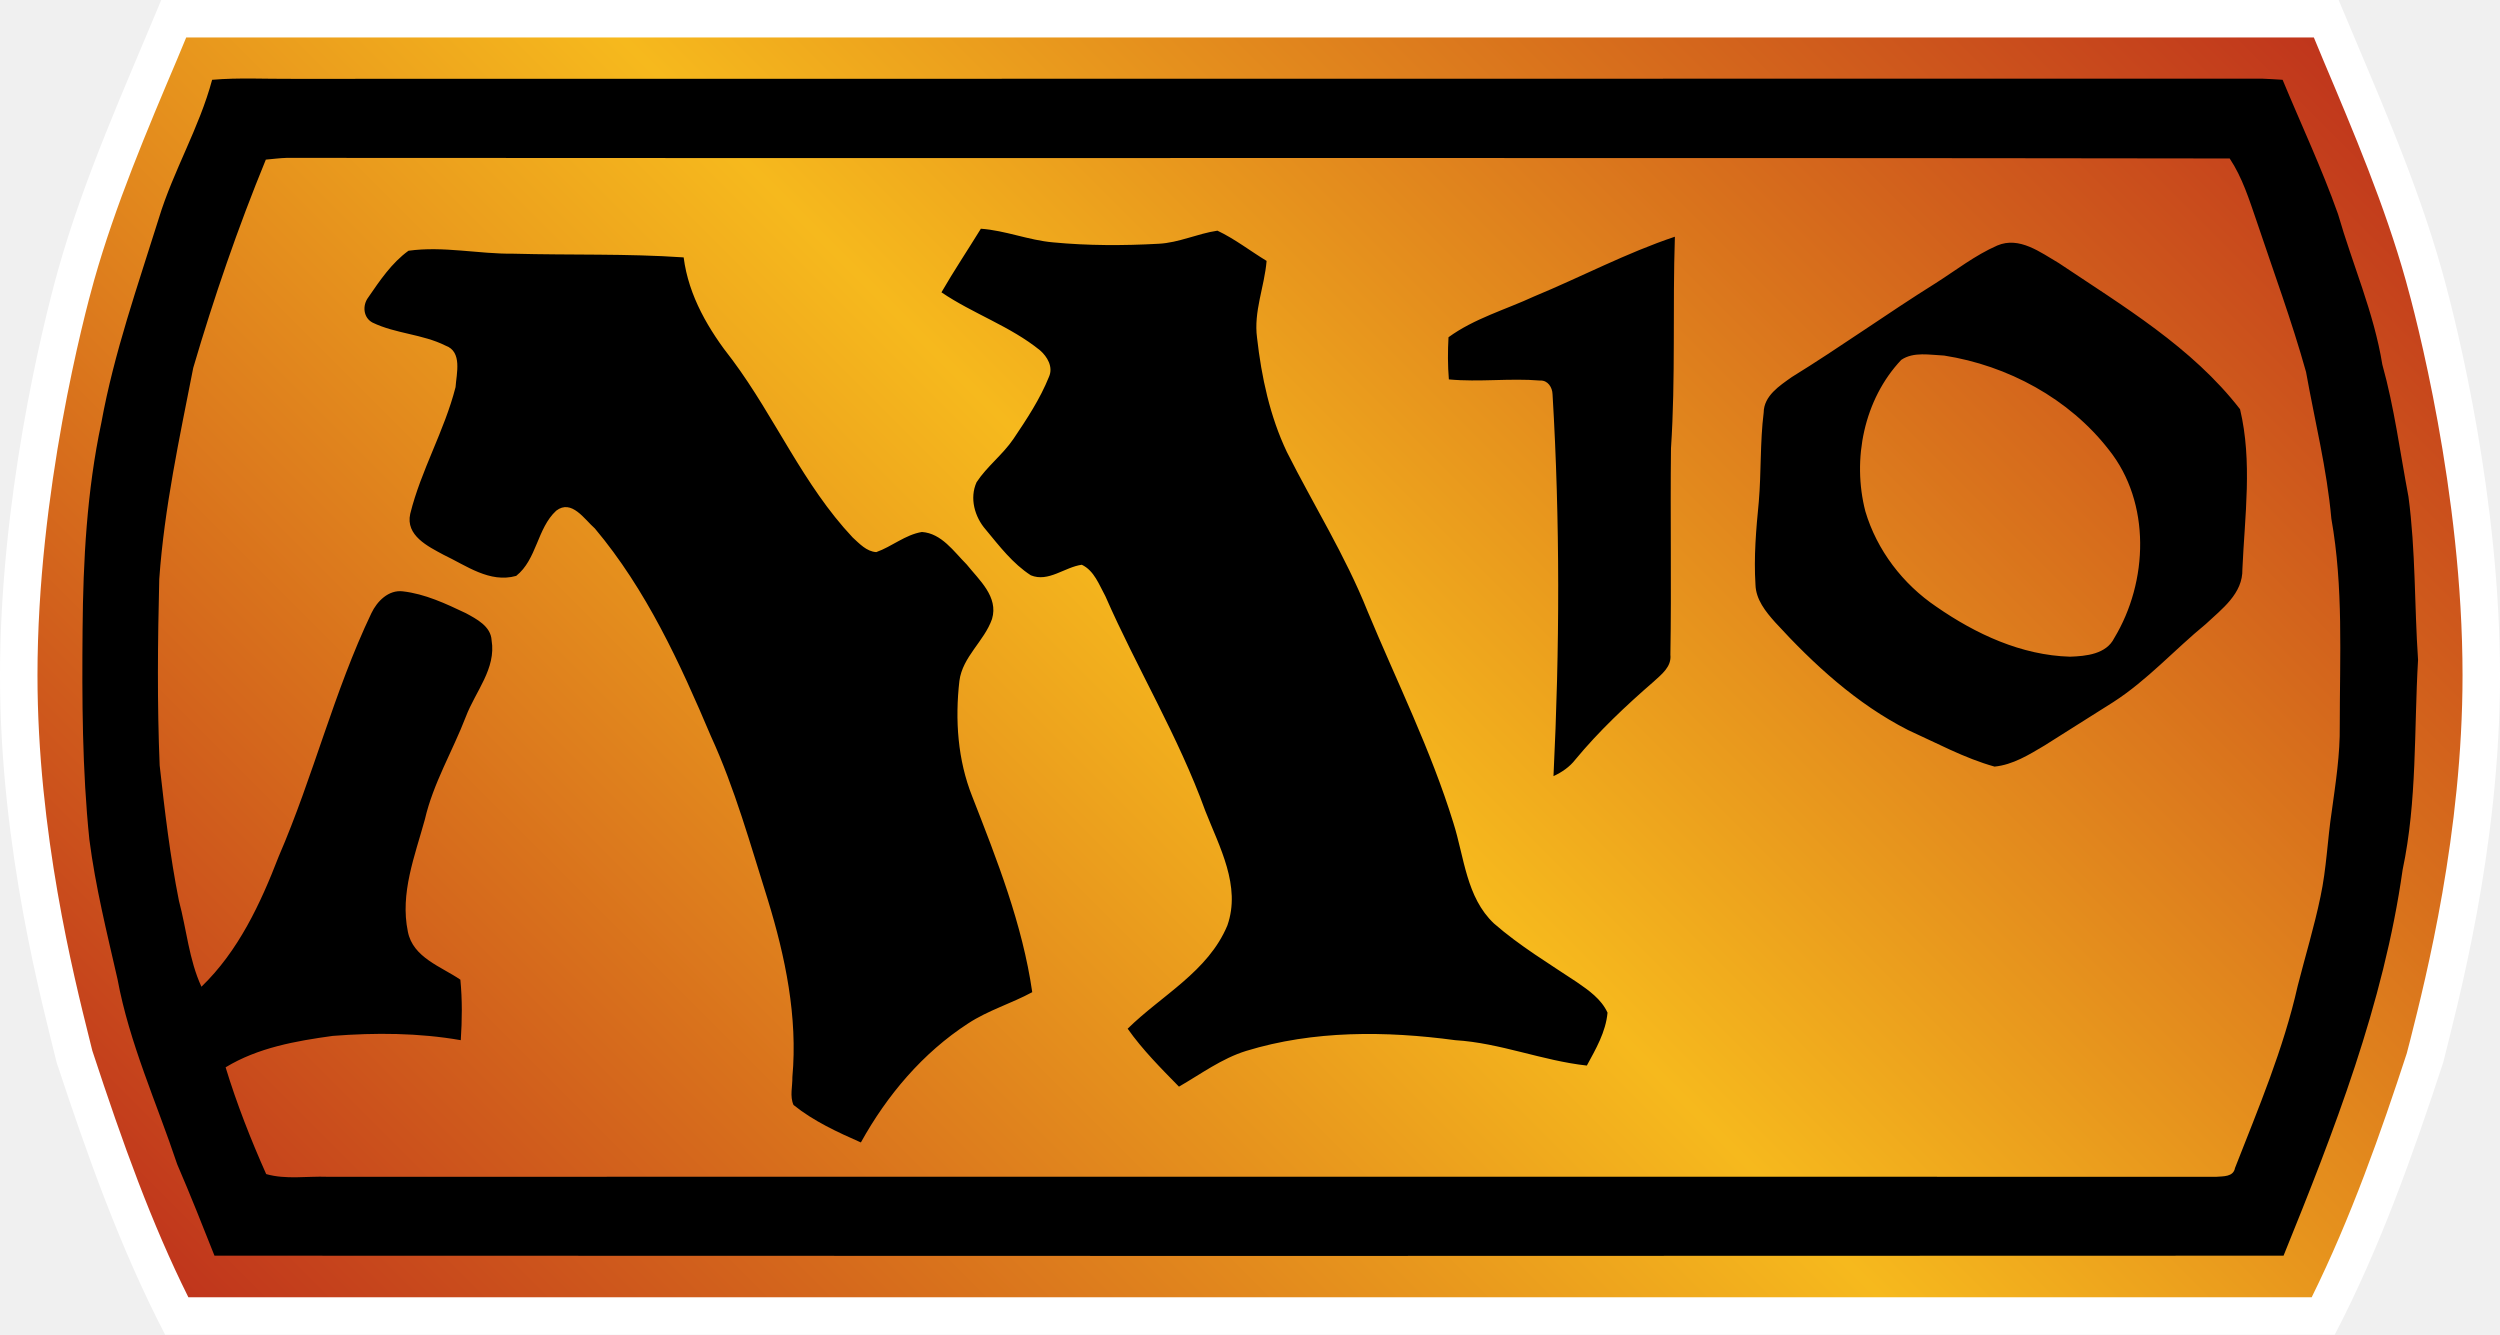
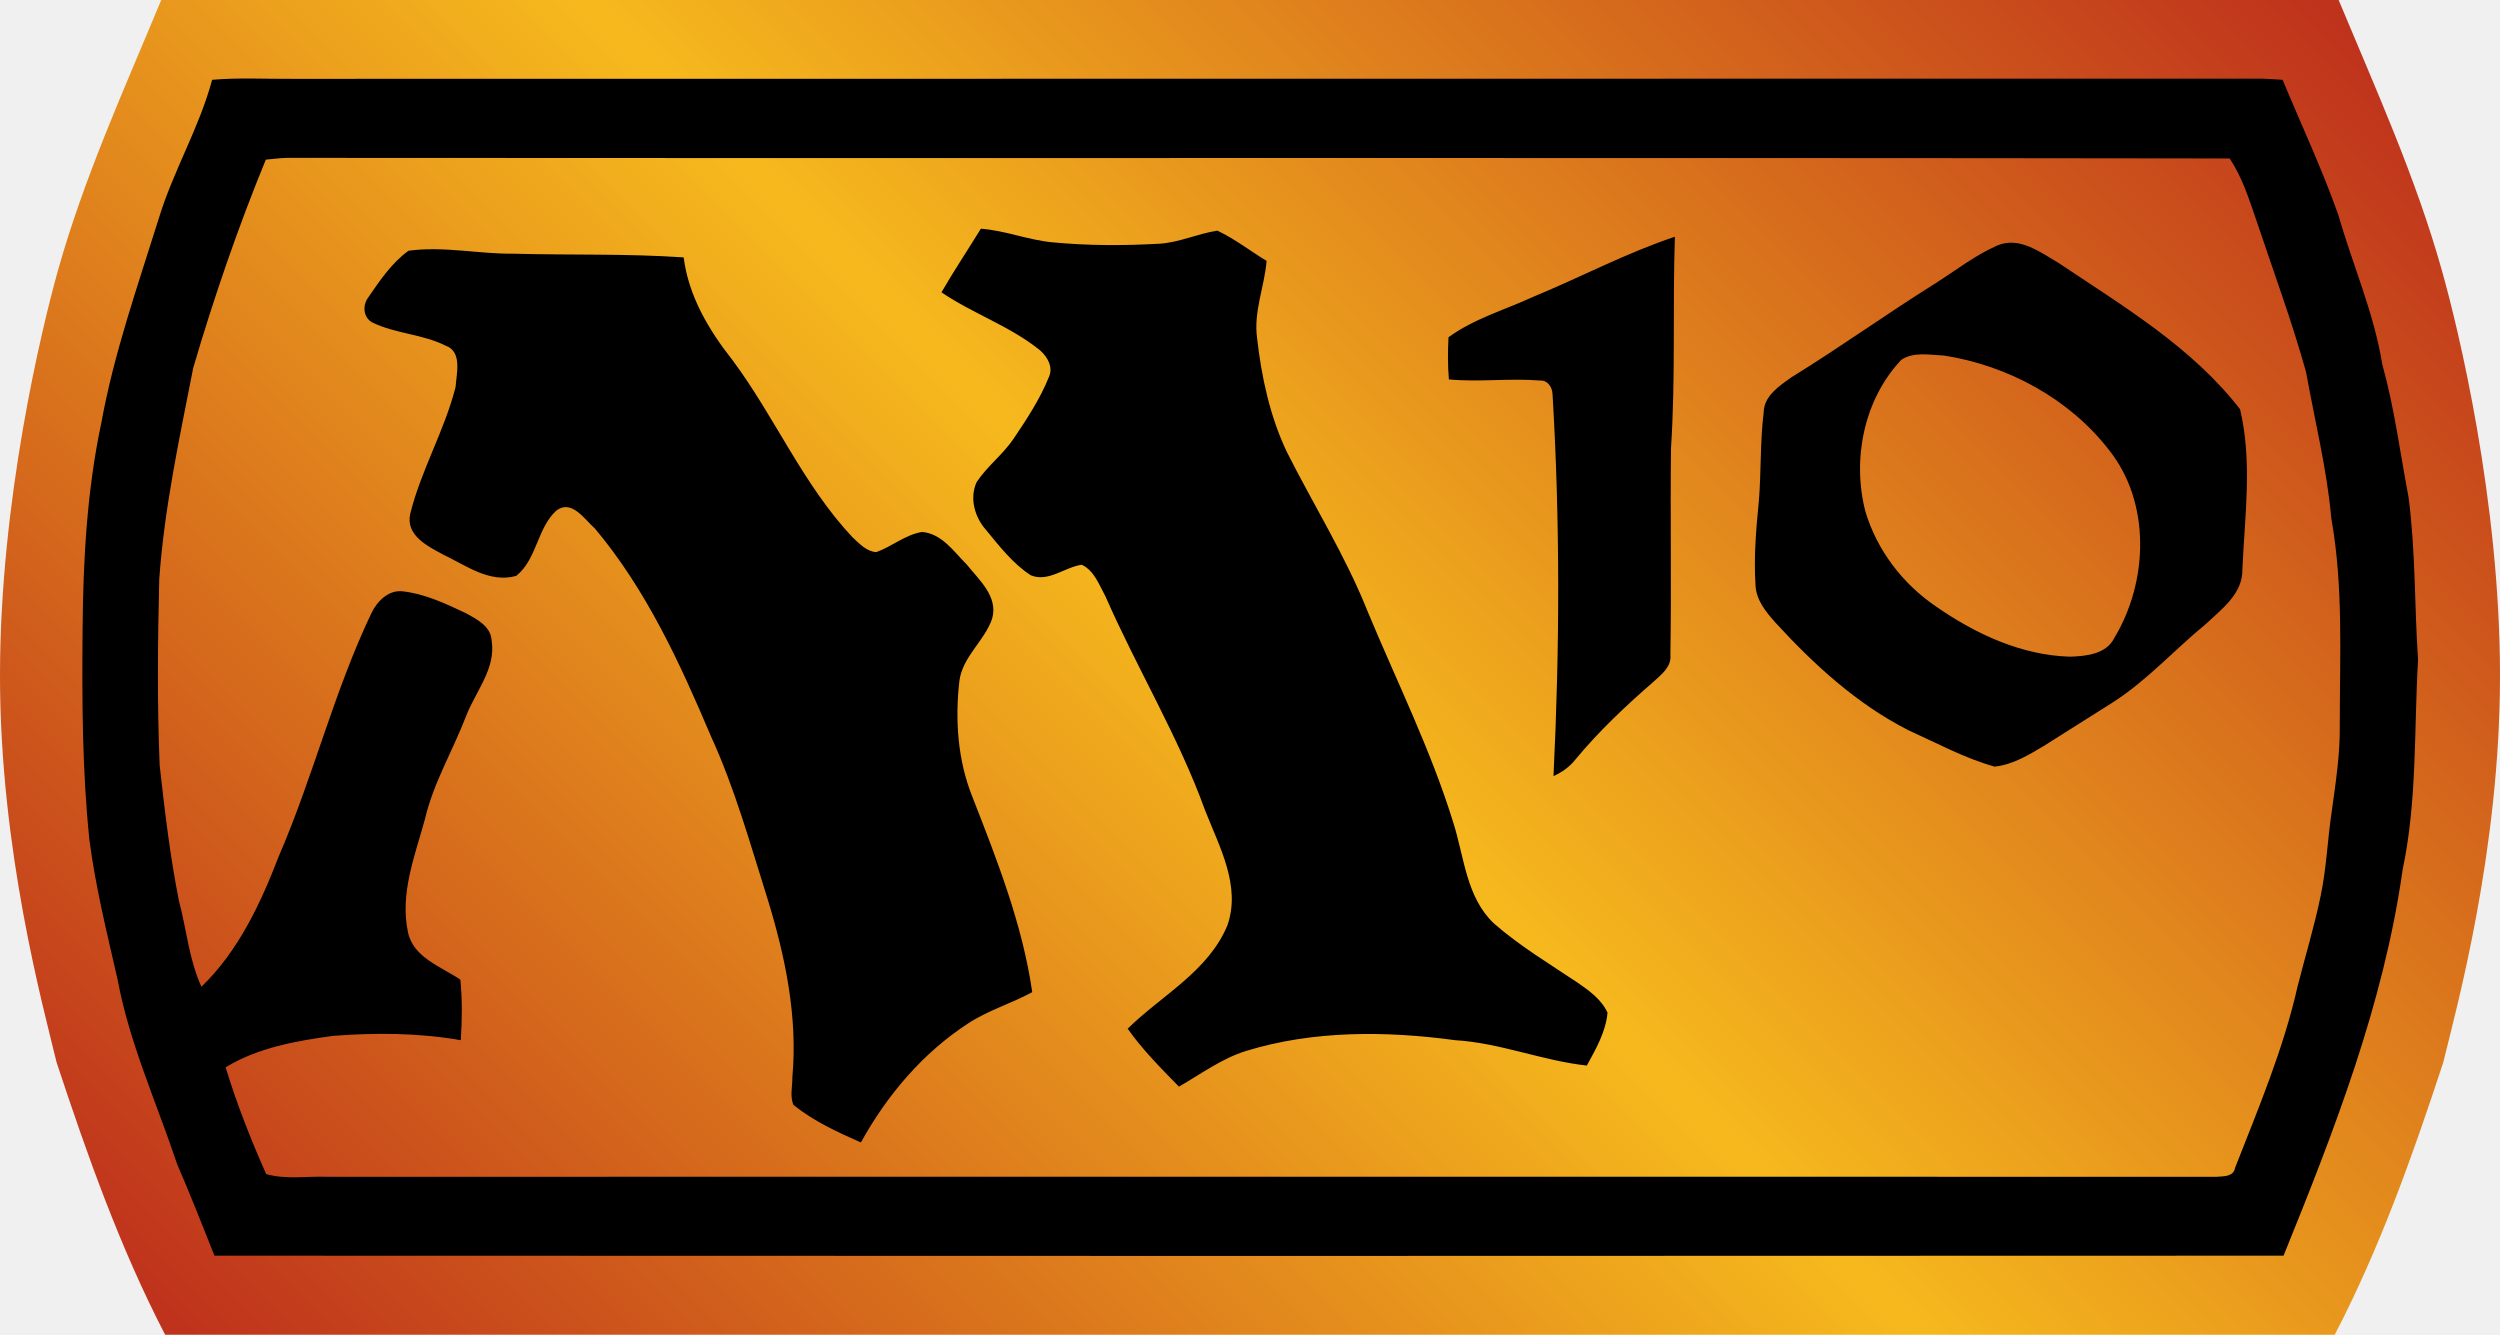
- <svg xmlns="http://www.w3.org/2000/svg" width="600" height="320.331">
+ <svg xmlns="http://www.w3.org/2000/svg" width="600" height="320.331" version="1.1" id="svg15">
+   <defs id="defs19">
+     <linearGradient id="linearGradient915" x1="0" x2="1" y1="0" y2="0" gradientTransform="matrix(-406.23,406.23,-406.23,-406.2303,503.105,-43.19)" gradientUnits="userSpaceOnUse" spreadMethod="pad">
+       <stop offset="0" style="stop-color:#bf331c" id="stop2-3" />
+       <stop offset=".5" style="stop-color:#f6b91d" id="stop4-6" />
+       <stop offset="1" style="stop-color:#bf331c" id="stop6-7" />
+     </linearGradient>
+   </defs>
  <linearGradient id="a" x1="0" x2="1" y1="0" y2="0" gradientTransform="matrix(-406.23 406.23 -406.23 -406.2303 503.105 -43.19)" gradientUnits="userSpaceOnUse" spreadMethod="pad">
-     <stop offset="0" style="stop-color:#bf331c" />
-     <stop offset=".5" style="stop-color:#f6b91d" />
-     <stop offset="1" style="stop-color:#bf331c" />
+     <stop offset="0" style="stop-color:#bf331c" id="stop2" />
+     <stop offset=".5" style="stop-color:#f6b91d" id="stop4" />
+     <stop offset="1" style="stop-color:#bf331c" id="stop6" />
  </linearGradient>
-   <path d="M560.335 320.33c10.863-20.852 18.73-43.094 26.044-65.349C589.604 241.78 600 204.117 600 162.15s-9.976-83.18-13.957-97.28C579.772 42.53 570.167 21.354 561.27 0H38.694c-8.85 21.355-18.502 42.53-24.773 64.87C9.976 78.97 0 120.181 0 162.15c0 41.967 10.408 79.63 13.585 92.831 7.35 22.255 15.229 44.497 26.044 65.35z" style="fill:#fff" />
-   <path d="m44.69 8.993-2.158 5.192c-7.303 17.243-14.845 35.037-19.953 53.119-2.29 8.105-13.585 50.816-13.585 94.798 0 37.518 8.717 72.231 12.41 87.028l.756 3.045c7.398 22.53 14.233 41.452 23.046 59.162h509.602c9.413-19.065 16.631-39.58 22.807-58.502l.887-3.417c3.753-14.857 12.506-49.606 12.506-87.316 0-43.982-11.331-86.693-13.621-94.798-5.012-17.89-12.507-35.6-19.725-52.687l-2.338-5.624z" style="fill:url(#a);stroke-width:11.991" />
-   <path d="M507.408 153.157c-1.918 3.849-6.75 4.316-10.588 4.448-11.666-.324-22.626-5.432-32.087-11.99-8.057-5.432-14.28-13.574-17.05-22.903-3.226-12.506-.324-26.883 8.621-36.343 2.95-2.015 6.883-1.175 10.3-1.032 15.228 2.387 29.977 10.3 39.533 22.627 10.12 12.686 9.46 31.655 1.271 45.193m-13.31-90.026c-4.4-2.566-9.46-6.463-14.748-4.209-5.336 2.338-9.928 5.947-14.796 9.041-11.667 7.302-22.819 15.312-34.521 22.53-2.95 2.099-6.703 4.497-6.751 8.526-.887 7.11-.563 14.329-1.175 21.451-.648 6.595-1.211 13.202-.792 19.857.096 3.56 2.434 6.463 4.737 9.04 9.22 10.073 19.568 19.581 31.895 25.852 6.834 3.094 13.537 6.751 20.744 8.766 4.4-.432 8.297-2.866 11.99-5.06 5.48-3.514 11.008-6.895 16.487-10.408 8.154-5.24 14.713-12.59 22.207-18.73 3.837-3.609 8.945-7.302 8.801-13.214.563-12.734 2.434-25.803-.564-38.358-11.523-14.892-28.058-24.724-43.514-35.084M233.35 191.19c5.947 15.228 12.038 30.636 14.388 46.931-5.012 2.722-10.587 4.353-15.372 7.494-10.911 7.075-19.485 17.243-25.756 28.574-5.623-2.482-11.343-5.108-16.163-8.993-.935-2.062-.228-4.496-.276-6.703 1.307-14.424-1.691-28.85-5.9-42.566-4.172-13.214-7.878-26.656-13.681-39.306-7.398-17.47-15.504-35.12-27.818-49.785-2.482-2.158-5.576-7.122-9.281-4.269-4.593 4.221-4.64 11.715-9.605 15.648-6.367 1.787-11.99-2.482-17.422-5.06-3.741-2.014-9.173-4.628-8.01-9.832 2.578-10.444 8.202-19.905 10.876-30.396.228-3.286 1.678-8.526-2.398-9.977-5.528-2.77-11.991-2.853-17.519-5.527-2.242-1.175-2.482-4.125-1.03-6.044 2.769-4.029 5.623-8.285 9.652-11.199 8.381-1.163 16.81.804 25.252.708 13.573.371 27.207-.048 40.792.887 1.175 9.281 6.043 17.47 11.75 24.689 10.217 13.765 16.956 29.929 28.814 42.53 1.595 1.452 3.322 3.37 5.66 3.514 3.753-1.319 6.943-4.173 10.96-4.832 4.736.336 7.637 4.688 10.731 7.782 2.998 3.74 7.686 7.77 6.091 13.106-1.87 5.347-7.074 9.04-7.83 14.856-1.067 9.317-.42 18.97 3.094 27.77M368.196 71.14c11.295-4.676 22.159-10.444 33.777-14.329-.564 16.907.18 33.862-.935 50.769-.192 16.487.133 33.022-.144 49.557.325 2.902-2.158 4.736-4.029 6.463-6.702 5.815-13.165 11.907-18.777 18.693-1.367 1.775-3.237 3.046-5.252 3.981 1.499-30.54 1.595-61.128-.228-91.668-.048-1.631-1.127-3.37-2.962-3.274-7.302-.61-14.604.42-21.919-.275-.275-3.381-.275-6.75-.086-10.12 6.175-4.497 13.67-6.607 20.552-9.797m17.614 171.898c-.419 4.64-2.806 8.718-4.964 12.698-10.72-1.175-20.792-5.431-31.571-6.09-16.667-2.243-34.006-2.387-50.205 2.577-5.864 1.823-10.828 5.528-16.116 8.574-4.304-4.401-8.753-8.85-12.314-13.91 8.142-8.01 19.341-13.729 23.933-24.784 3.322-9.46-1.918-18.874-5.3-27.495-6.462-17.89-16.39-34.185-23.98-51.524-1.5-2.71-2.663-6.127-5.66-7.542-4.125.563-8.01 4.269-12.23 2.53-4.353-2.806-7.543-7.014-10.816-10.96-2.674-3.045-3.933-7.577-2.207-11.378 2.482-3.79 6.283-6.607 8.85-10.396 3.189-4.737 6.378-9.557 8.525-14.893 1.079-2.386-.42-4.868-2.147-6.367-7.17-5.815-16.067-8.765-23.657-13.92 2.998-5.193 6.319-10.157 9.46-15.265 5.9.42 11.428 2.758 17.327 3.274 8.393.803 16.87.803 25.348.335 4.82-.24 9.317-2.434 14.101-3.141 4.161 1.966 7.866 4.868 11.8 7.254-.517 6.235-3.142 12.135-2.291 18.466 1.067 9.412 3.081 18.825 7.158 27.398 6.415 12.734 14.053 24.917 19.341 38.167 7.027 16.906 15.228 33.358 20.612 50.828 2.626 8.238 3.094 17.89 9.749 24.161 6.127 5.348 13.105 9.557 19.856 14.053 2.854 1.967 5.9 4.077 7.398 7.35m175.735-68.946c.096 6.93-.983 13.777-1.918 20.612-1.032 6.787-1.26 13.777-2.71 20.516-1.499 7.218-3.657 14.28-5.48 21.451-3.381 15.037-9.425 29.317-15.036 43.658-.384 2.147-2.818 1.967-4.449 2.099-151.154-.039-302.248 0-453.402 0-4.868-.18-9.928.707-14.665-.648-3.693-8.297-7.062-16.859-9.736-25.624 7.77-4.724 16.859-6.319 25.72-7.542 10.204-.791 20.6-.743 30.72 1.031.323-4.82.372-9.688-.096-14.52-4.64-3.178-11.38-5.288-12.602-11.523-1.919-9.221 1.69-18.214 4.077-26.931 2.014-8.706 6.654-16.392 9.844-24.677 2.29-6.043 7.302-11.523 6.175-18.322-.18-3.37-3.609-5.108-6.175-6.51-4.832-2.291-9.796-4.63-15.132-5.24-3.418-.42-6.187 2.385-7.542 5.24-8.993 18.836-13.957 39.257-22.255 58.406-4.353 11.295-9.688 22.722-18.537 31.247-2.998-6.51-3.562-13.777-5.396-20.612-2.147-10.767-3.418-21.69-4.629-32.506-.61-14.893-.467-29.785-.096-44.725 1.211-17.1 4.869-33.91 8.154-50.685C51.34 71.38 57.096 54.653 63.798 38.31c1.68-.144 3.322-.372 5.013-.42 155.446.144 310.905-.096 466.316.144 3.045 4.58 4.688 9.88 6.463 15.036 4.029 12.039 8.43 23.933 11.859 36.2 2.098 11.715 5.012 23.322 6.079 35.228 2.914 16.392 2.014 33.059 2.014 49.594M578.03 119.2c-2.014-10.588-3.369-21.308-6.27-31.704-2.015-12.458-7.171-24.077-10.636-36.116-3.885-10.959-8.85-21.499-13.298-32.23-1.69-.087-3.321-.228-5.012-.276-157.57.048-315.126 0-472.695.048-6.367.048-12.782-.324-19.21.228-3.081 11.523-9.316 21.835-12.781 33.214-5.06 16.211-10.768 32.362-13.814 49.137-3.465 16.296-4.364 33.023-4.496 49.594-.144 16.823-.096 33.681 1.63 50.396 1.463 11.344 4.221 22.399 6.751 33.49 2.854 15.42 9.413 29.701 14.33 44.45 3.14 7.266 6.042 14.616 8.944 21.93 165.531.087 331.062.087 496.58 0 12.135-29.928 24.03-60.42 28.574-92.603 3.514-16.583 2.722-33.586 3.706-50.397-.888-13.022-.564-26.188-2.303-39.161" />
+   <path d="m 560.335,320.33 c 10.863,-20.852 18.73,-43.094 26.044,-65.349 C 589.604,241.78 600,204.117 600,162.15 600,120.183 590.024,78.97 586.043,64.87 579.772,42.53 570.167,21.354 561.27,0 H 38.694 C 29.844,21.355 20.192,42.53 13.921,64.87 9.976,78.97 0,120.181 0,162.15 c 0,41.967 10.408,79.63 13.585,92.831 7.35,22.255 15.229,44.497 26.044,65.35 z" style="font-variation-settings:normal;display:inline;opacity:1;vector-effect:none;fill:url(#a);fill-opacity:1;stroke-width:11.991;stroke-linecap:butt;stroke-linejoin:miter;stroke-miterlimit:4;stroke-dasharray:none;stroke-dashoffset:0;stroke-opacity:1;-inkscape-stroke:none;stop-color:#000000;stop-opacity:1" id="path9" />
+   <path d="m 507.408,153.157 c -1.918,3.849 -6.75,4.316 -10.588,4.448 -11.666,-0.324 -22.626,-5.432 -32.087,-11.99 -8.057,-5.432 -14.28,-13.574 -17.05,-22.903 -3.226,-12.506 -0.324,-26.883 8.621,-36.343 2.95,-2.015 6.883,-1.175 10.3,-1.032 15.228,2.387 29.977,10.3 39.533,22.627 10.12,12.686 9.46,31.655 1.271,45.193 m -13.31,-90.026 c -4.4,-2.566 -9.46,-6.463 -14.748,-4.209 -5.336,2.338 -9.928,5.947 -14.796,9.041 -11.667,7.302 -22.819,15.312 -34.521,22.53 -2.95,2.099 -6.703,4.497 -6.751,8.526 -0.887,7.11 -0.563,14.329 -1.175,21.451 -0.648,6.595 -1.211,13.202 -0.792,19.857 0.096,3.56 2.434,6.463 4.737,9.04 9.22,10.073 19.568,19.581 31.895,25.852 6.834,3.094 13.537,6.751 20.744,8.766 4.4,-0.432 8.297,-2.866 11.99,-5.06 5.48,-3.514 11.008,-6.895 16.487,-10.408 8.154,-5.24 14.713,-12.59 22.207,-18.73 3.837,-3.609 8.945,-7.302 8.801,-13.214 0.563,-12.734 2.434,-25.803 -0.564,-38.358 C 526.089,83.323 509.554,73.491 494.098,63.131 M 233.35,191.19 c 5.947,15.228 12.038,30.636 14.388,46.931 -5.012,2.722 -10.587,4.353 -15.372,7.494 -10.911,7.075 -19.485,17.243 -25.756,28.574 -5.623,-2.482 -11.343,-5.108 -16.163,-8.993 -0.935,-2.062 -0.228,-4.496 -0.276,-6.703 1.307,-14.424 -1.691,-28.85 -5.9,-42.566 -4.172,-13.214 -7.878,-26.656 -13.681,-39.306 -7.398,-17.47 -15.504,-35.12 -27.818,-49.785 -2.482,-2.158 -5.576,-7.122 -9.281,-4.269 -4.593,4.221 -4.64,11.715 -9.605,15.648 -6.367,1.787 -11.99,-2.482 -17.422,-5.06 -3.741,-2.014 -9.173,-4.628 -8.01,-9.832 2.578,-10.444 8.202,-19.905 10.876,-30.396 0.228,-3.286 1.678,-8.526 -2.398,-9.977 -5.528,-2.77 -11.991,-2.853 -17.519,-5.527 -2.242,-1.175 -2.482,-4.125 -1.03,-6.044 2.769,-4.029 5.623,-8.285 9.652,-11.199 8.381,-1.163 16.81,0.804 25.252,0.708 13.573,0.371 27.207,-0.048 40.792,0.887 1.175,9.281 6.043,17.47 11.75,24.689 10.217,13.765 16.956,29.929 28.814,42.53 1.595,1.452 3.322,3.37 5.66,3.514 3.753,-1.319 6.943,-4.173 10.96,-4.832 4.736,0.336 7.637,4.688 10.731,7.782 2.998,3.74 7.686,7.77 6.091,13.106 -1.87,5.347 -7.074,9.04 -7.83,14.856 -1.067,9.317 -0.42,18.97 3.094,27.77 M 368.196,71.14 c 11.295,-4.676 22.159,-10.444 33.777,-14.329 -0.564,16.907 0.18,33.862 -0.935,50.769 -0.192,16.487 0.133,33.022 -0.144,49.557 0.325,2.902 -2.158,4.736 -4.029,6.463 -6.702,5.815 -13.165,11.907 -18.777,18.693 -1.367,1.775 -3.237,3.046 -5.252,3.981 1.499,-30.54 1.595,-61.128 -0.228,-91.668 -0.048,-1.631 -1.127,-3.37 -2.962,-3.274 -7.302,-0.61 -14.604,0.42 -21.919,-0.275 -0.275,-3.381 -0.275,-6.75 -0.086,-10.12 6.175,-4.497 13.67,-6.607 20.552,-9.797 m 17.614,171.898 c -0.419,4.64 -2.806,8.718 -4.964,12.698 -10.72,-1.175 -20.792,-5.431 -31.571,-6.09 -16.667,-2.243 -34.006,-2.387 -50.205,2.577 -5.864,1.823 -10.828,5.528 -16.116,8.574 -4.304,-4.401 -8.753,-8.85 -12.314,-13.91 8.142,-8.01 19.341,-13.729 23.933,-24.784 3.322,-9.46 -1.918,-18.874 -5.3,-27.495 -6.462,-17.89 -16.39,-34.185 -23.98,-51.524 -1.5,-2.71 -2.663,-6.127 -5.66,-7.542 -4.125,0.563 -8.01,4.269 -12.23,2.53 -4.353,-2.806 -7.543,-7.014 -10.816,-10.96 -2.674,-3.045 -3.933,-7.577 -2.207,-11.378 2.482,-3.79 6.283,-6.607 8.85,-10.396 3.189,-4.737 6.378,-9.557 8.525,-14.893 1.079,-2.386 -0.42,-4.868 -2.147,-6.367 -7.17,-5.815 -16.067,-8.765 -23.657,-13.92 2.998,-5.193 6.319,-10.157 9.46,-15.265 5.9,0.42 11.428,2.758 17.327,3.274 8.393,0.803 16.87,0.803 25.348,0.335 4.82,-0.24 9.317,-2.434 14.101,-3.141 4.161,1.966 7.866,4.868 11.8,7.254 -0.517,6.235 -3.142,12.135 -2.291,18.466 1.067,9.412 3.081,18.825 7.158,27.398 6.415,12.734 14.053,24.917 19.341,38.167 7.027,16.906 15.228,33.358 20.612,50.828 2.626,8.238 3.094,17.89 9.749,24.161 6.127,5.348 13.105,9.557 19.856,14.053 2.854,1.967 5.9,4.077 7.398,7.35 m 175.735,-68.946 c 0.096,6.93 -0.983,13.777 -1.918,20.612 -1.032,6.787 -1.26,13.777 -2.71,20.516 -1.499,7.218 -3.657,14.28 -5.48,21.451 -3.381,15.037 -9.425,29.317 -15.036,43.658 -0.384,2.147 -2.818,1.967 -4.449,2.099 -151.154,-0.039 -302.248,0 -453.402,0 -4.868,-0.18 -9.928,0.707 -14.665,-0.648 -3.693,-8.297 -7.062,-16.859 -9.736,-25.624 7.77,-4.724 16.859,-6.319 25.72,-7.542 10.204,-0.791 20.6,-0.743 30.72,1.031 0.323,-4.82 0.372,-9.688 -0.096,-14.52 -4.64,-3.178 -11.38,-5.288 -12.602,-11.523 -1.919,-9.221 1.69,-18.214 4.077,-26.931 2.014,-8.706 6.654,-16.392 9.844,-24.677 2.29,-6.043 7.302,-11.523 6.175,-18.322 -0.18,-3.37 -3.609,-5.108 -6.175,-6.51 -4.832,-2.291 -9.796,-4.63 -15.132,-5.24 -3.418,-0.42 -6.187,2.385 -7.542,5.24 -8.993,18.836 -13.957,39.257 -22.255,58.406 -4.353,11.295 -9.688,22.722 -18.537,31.247 -2.998,-6.51 -3.562,-13.777 -5.396,-20.612 -2.147,-10.767 -3.418,-21.69 -4.629,-32.506 -0.61,-14.893 -0.467,-29.785 -0.096,-44.725 1.211,-17.1 4.869,-33.91 8.154,-50.685 4.964,-16.907 10.72,-33.634 17.422,-49.977 1.68,-0.144 3.322,-0.372 5.013,-0.42 155.446,0.144 310.905,-0.096 466.316,0.144 3.045,4.58 4.688,9.88 6.463,15.036 4.029,12.039 8.43,23.933 11.859,36.2 2.098,11.715 5.012,23.322 6.079,35.228 2.914,16.392 2.014,33.059 2.014,49.594 M 578.03,119.2 c -2.014,-10.588 -3.369,-21.308 -6.27,-31.704 -2.015,-12.458 -7.171,-24.077 -10.636,-36.116 -3.885,-10.959 -8.85,-21.499 -13.298,-32.23 -1.69,-0.087 -3.321,-0.228 -5.012,-0.276 -157.57,0.048 -315.126,0 -472.695,0.048 -6.367,0.048 -12.782,-0.324 -19.21,0.228 -3.081,11.523 -9.316,21.835 -12.781,33.214 -5.06,16.211 -10.768,32.362 -13.814,49.137 -3.465,16.296 -4.364,33.023 -4.496,49.594 -0.144,16.823 -0.096,33.681 1.63,50.396 1.463,11.344 4.221,22.399 6.751,33.49 2.854,15.42 9.413,29.701 14.33,44.45 3.14,7.266 6.042,14.616 8.944,21.93 165.531,0.087 331.062,0.087 496.58,0 12.135,-29.928 24.03,-60.42 28.574,-92.603 3.514,-16.583 2.722,-33.586 3.706,-50.397 -0.888,-13.022 -0.564,-26.188 -2.303,-39.161" id="path13" style="display:inline" />
</svg>
